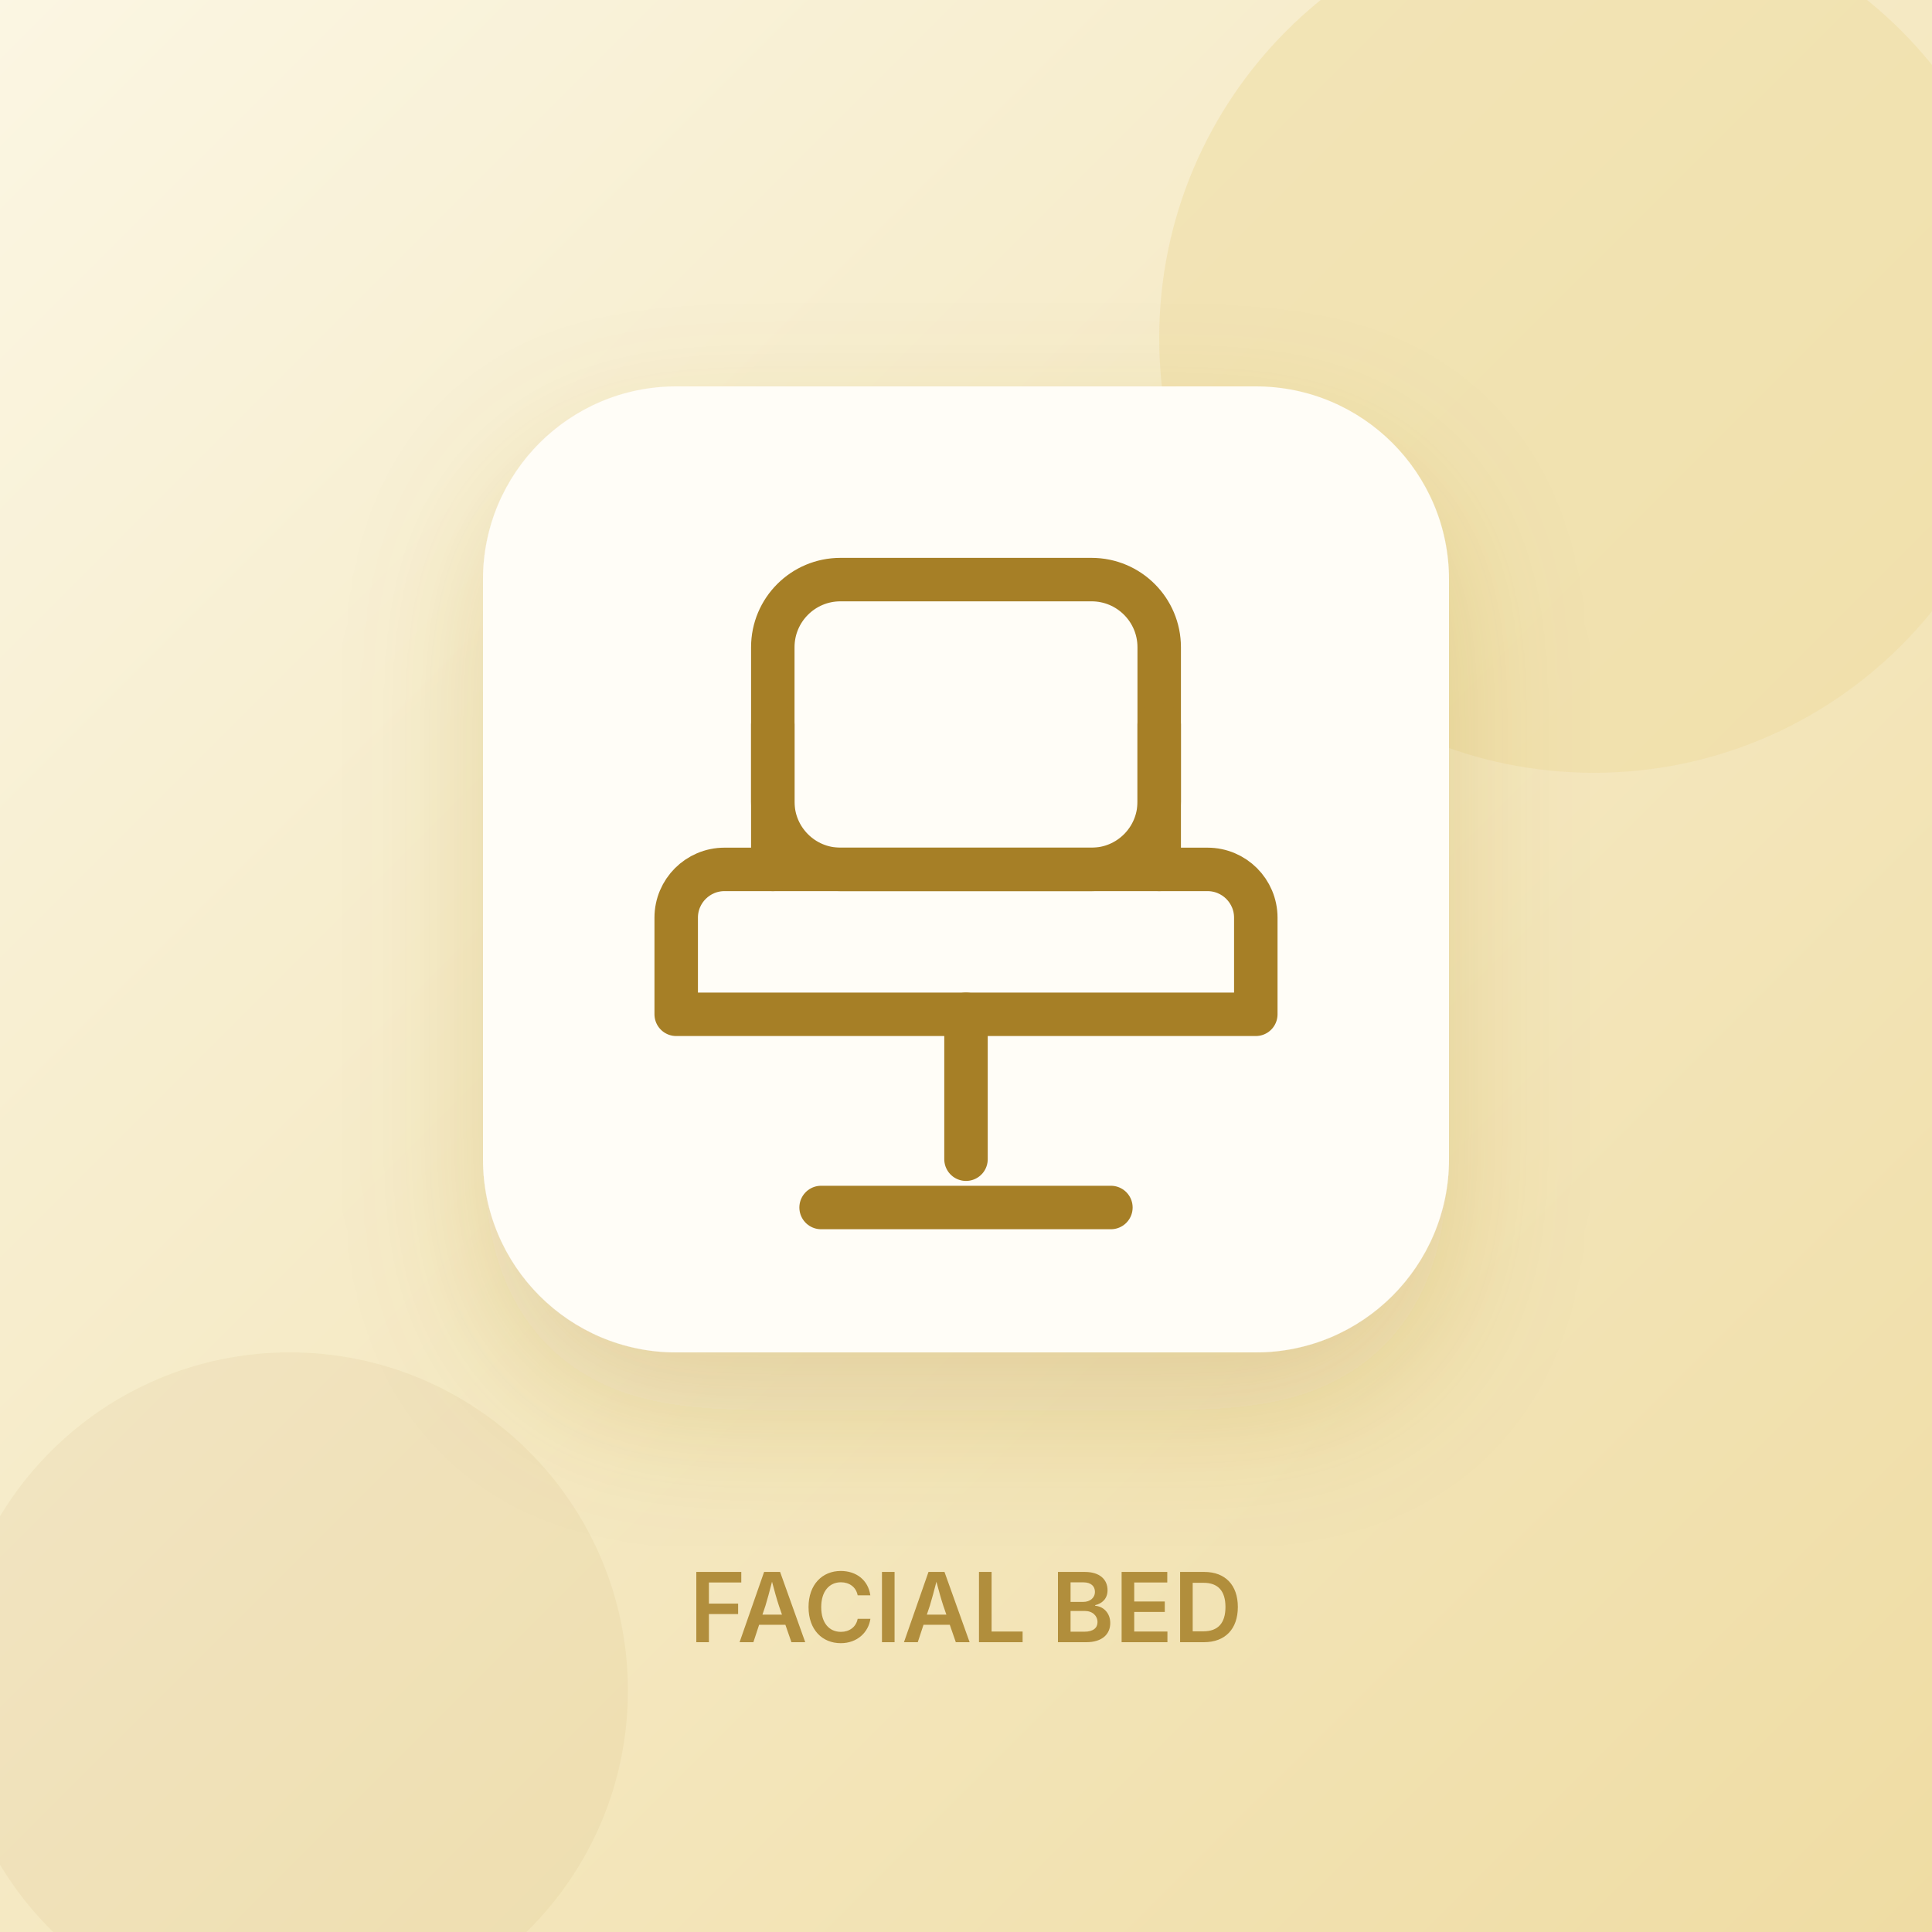
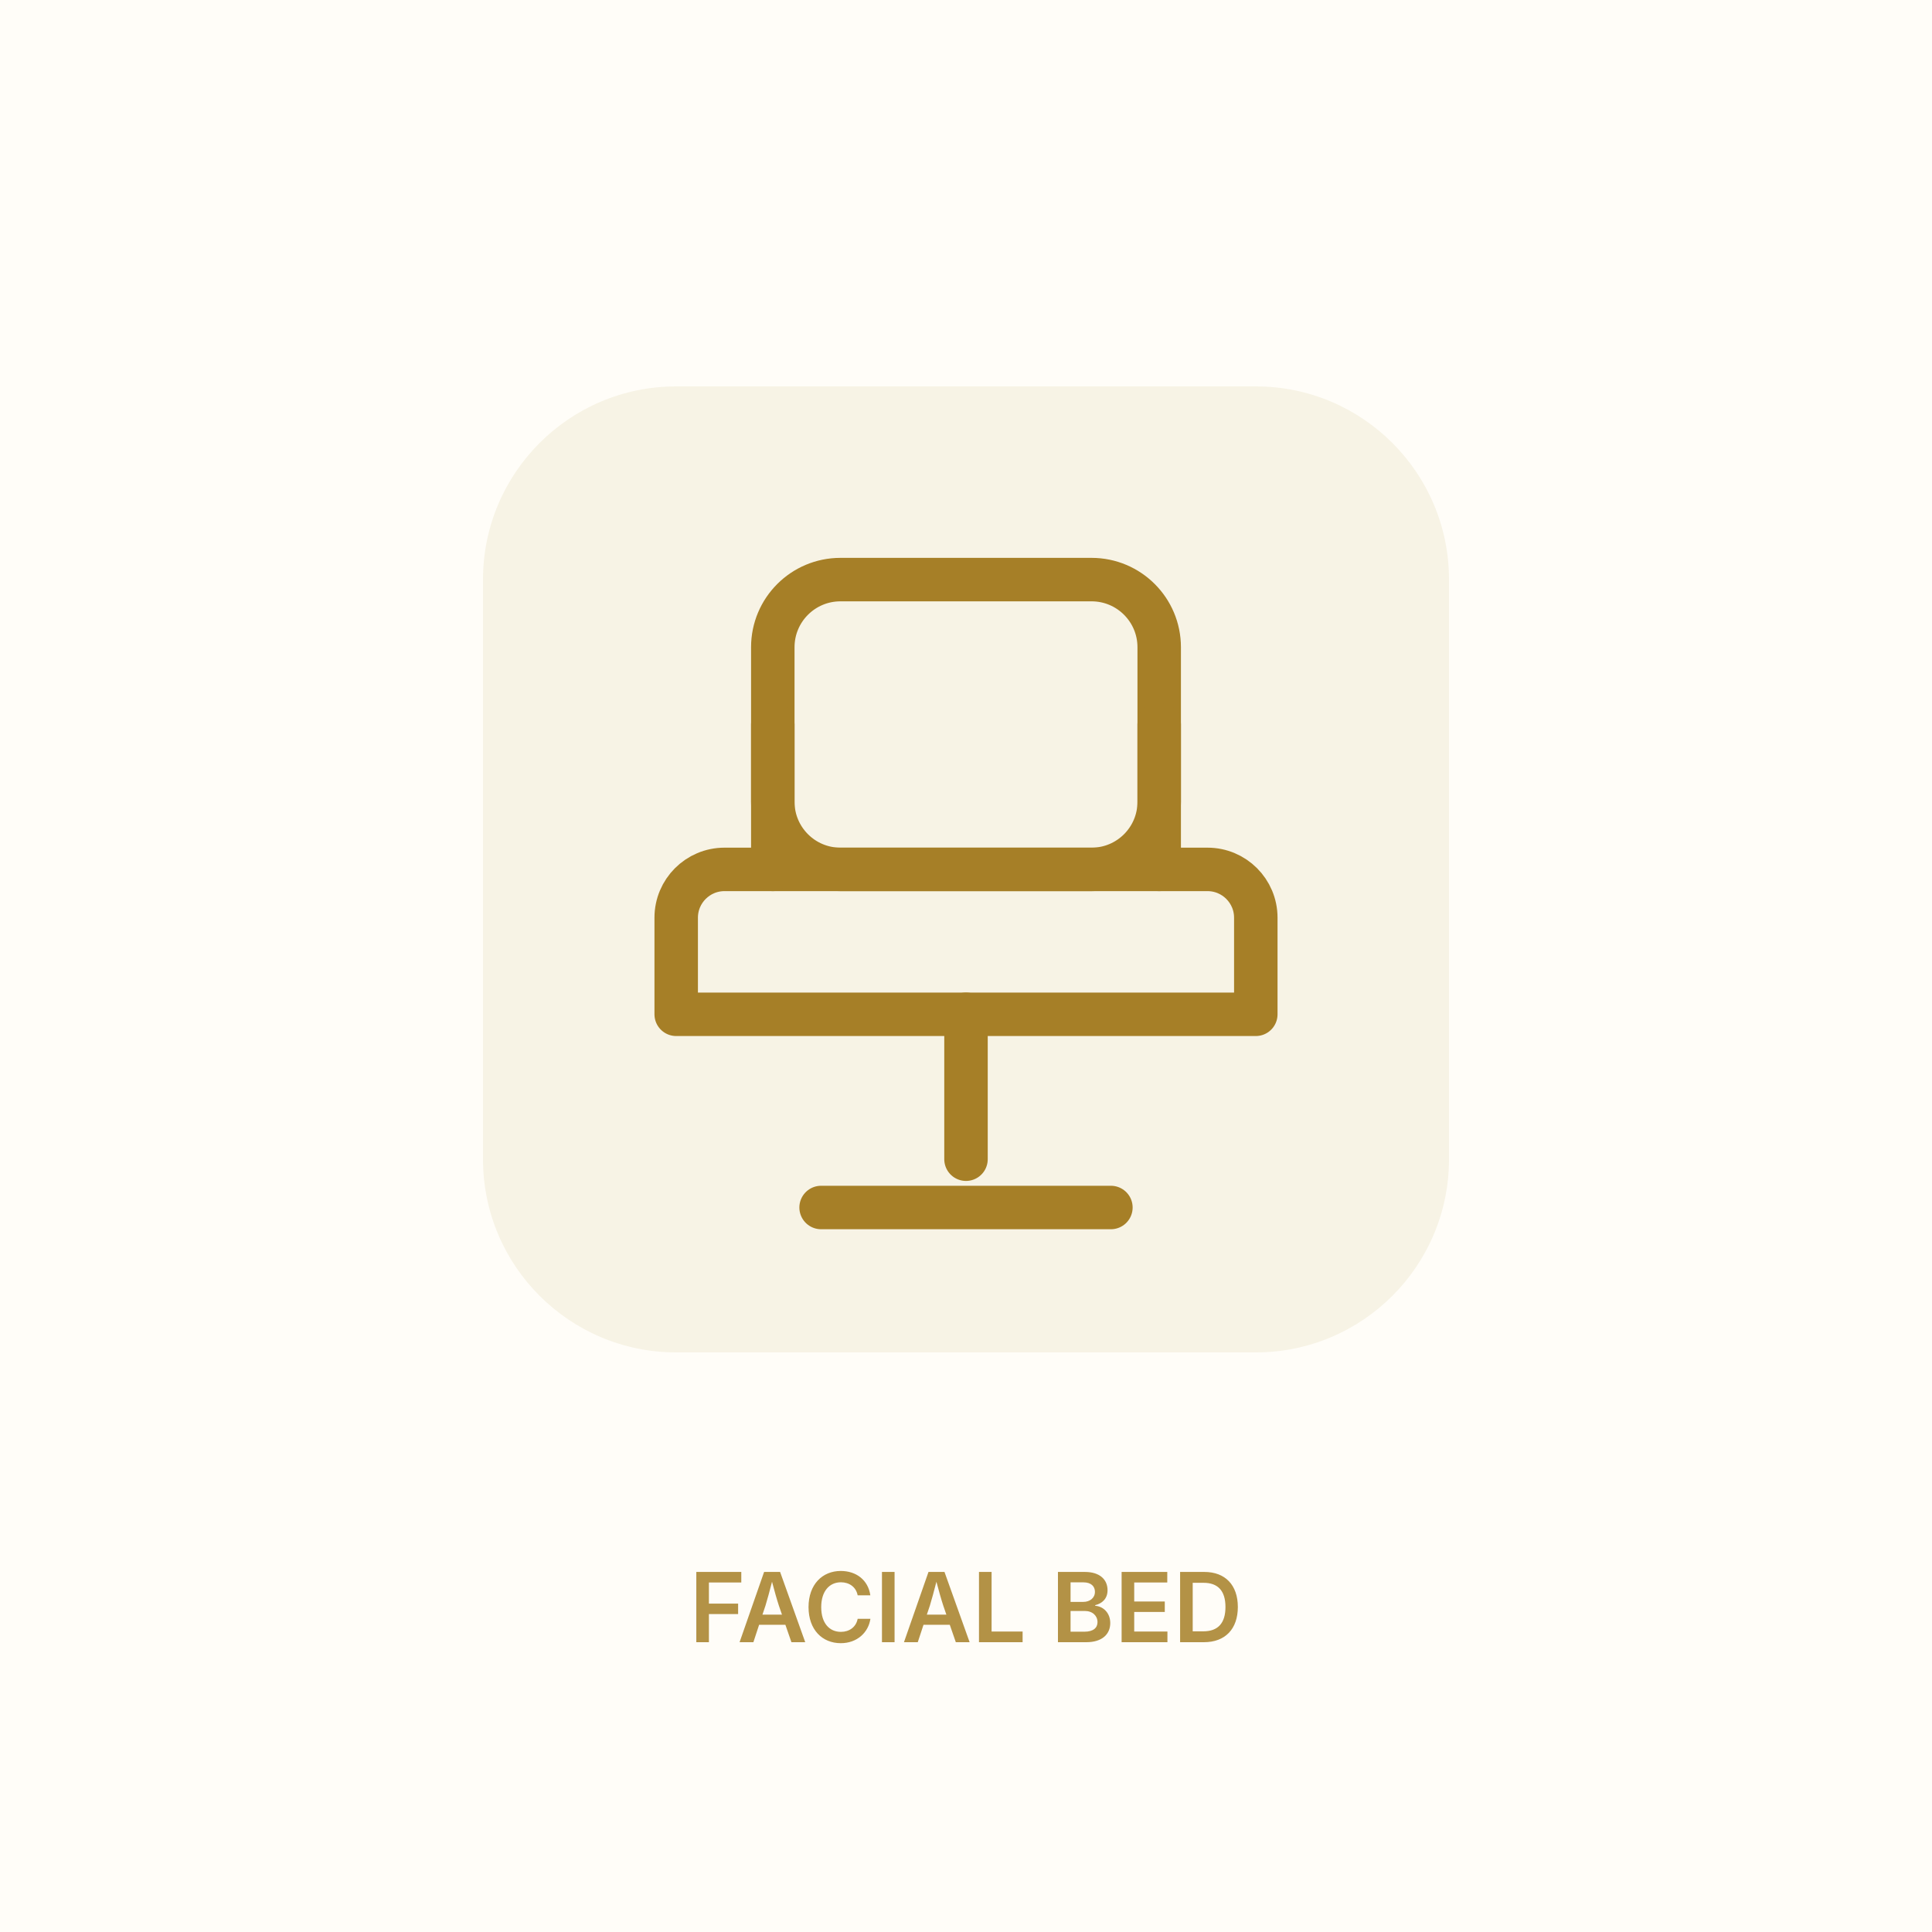
<svg xmlns="http://www.w3.org/2000/svg" viewBox="0 0 400 400" width="400" height="400">
-   <defs>
-     <linearGradient id="g" x1="0" y1="0" x2="1" y2="1">
-       <stop offset="0" stop-color="#fbf6e3" />
-       <stop offset="1" stop-color="#efdca3" />
-     </linearGradient>
-     <filter id="s" x="-20%" y="-20%" width="140%" height="140%">
-       <feDropShadow dx="0" dy="12" stdDeviation="14" flood-color="#a67f27" flood-opacity="0.22" />
-     </filter>
-   </defs>
-   <rect width="400" height="400" fill="url(#g)" />
-   <circle cx="330" cy="70" r="90" fill="#efdca3" opacity="0.55" />
-   <circle cx="60" cy="350" r="70" fill="#a67f27" opacity="0.07" />
-   <g transform="translate(100 80)" filter="url(#s)">
-     <rect x="0" y="0" width="200" height="200" rx="40" fill="#fffdf7" />
+   <rect width="400" height="400" fill="#fffdf8" />
+   <g transform="translate(100 80)">
+     <rect x="0" y="0" width="200" height="200" rx="40" fill="#f7f3e5" />
    <g fill="none" stroke="#a67f27" stroke-width="9" stroke-linecap="round" stroke-linejoin="round">
      <rect x="60" y="40" width="80" height="60" rx="14" />
      <path d="M50 100h100a10 10 0 0 1 10 10v20H40v-20a10 10 0 0 1 10-10z" />
      <path d="M100 130v30M70 170h60M60 100V70M140 100V70" />
    </g>
  </g>
  <text x="200" y="340" text-anchor="middle" font-family="Inter, Arial, sans-serif" font-size="20" font-weight="600" fill="#a67f27" opacity="0.85">FACIAL BED</text>
</svg>
